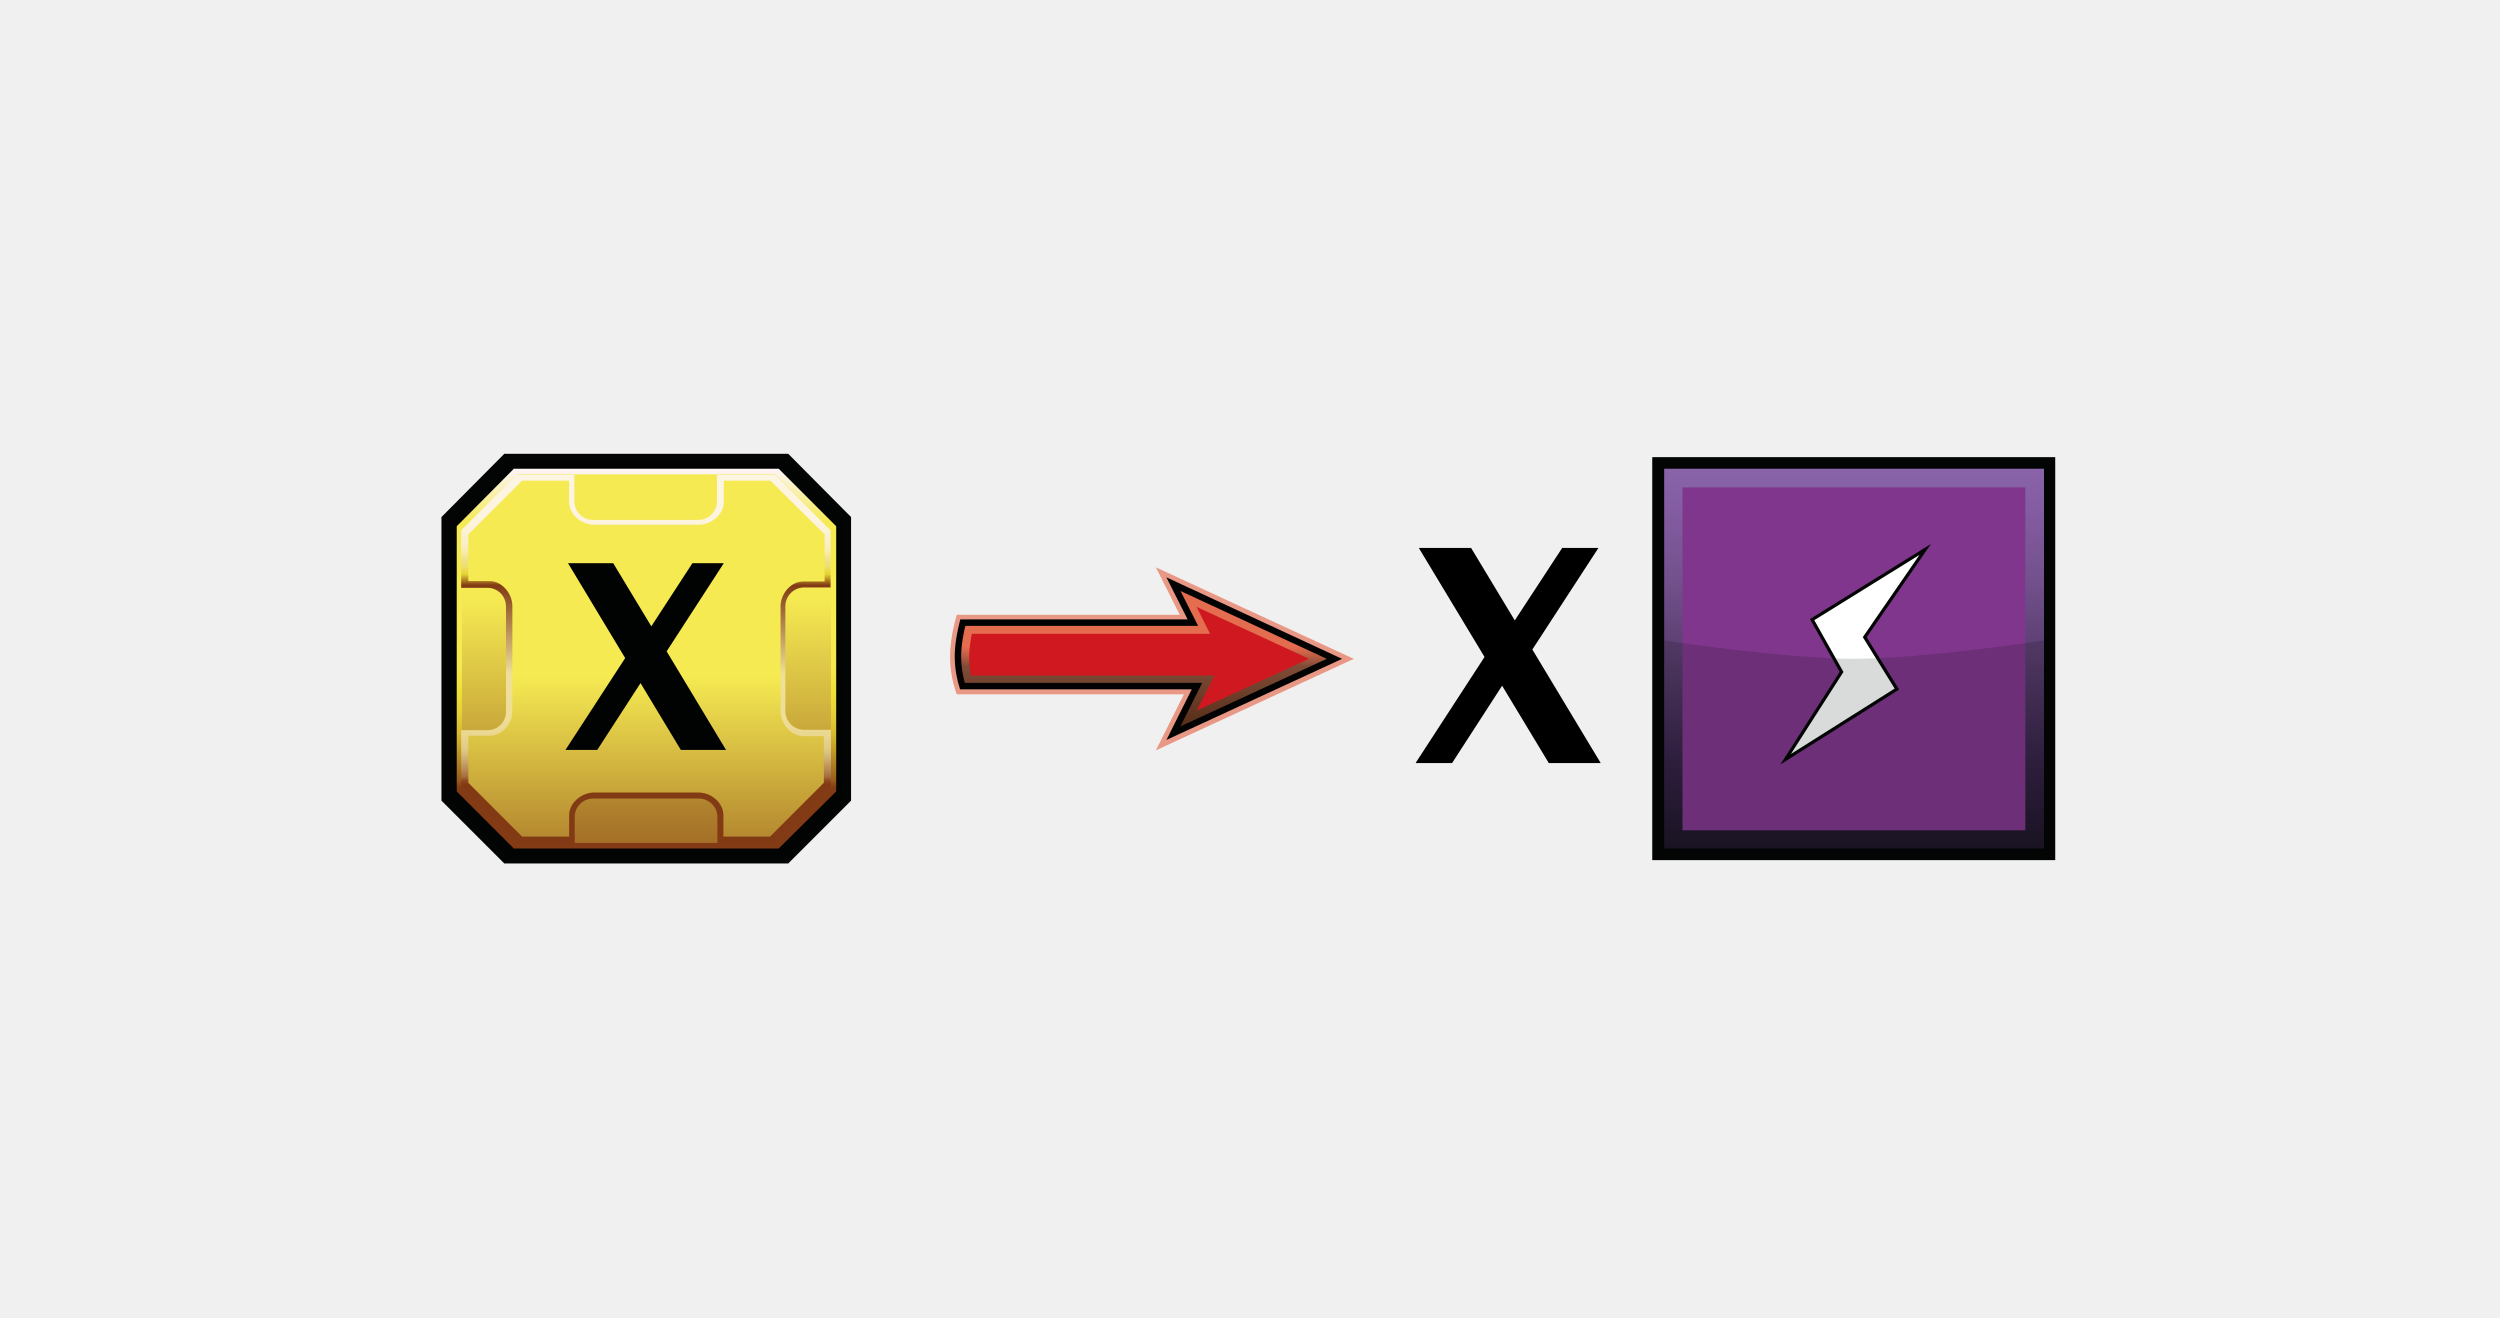
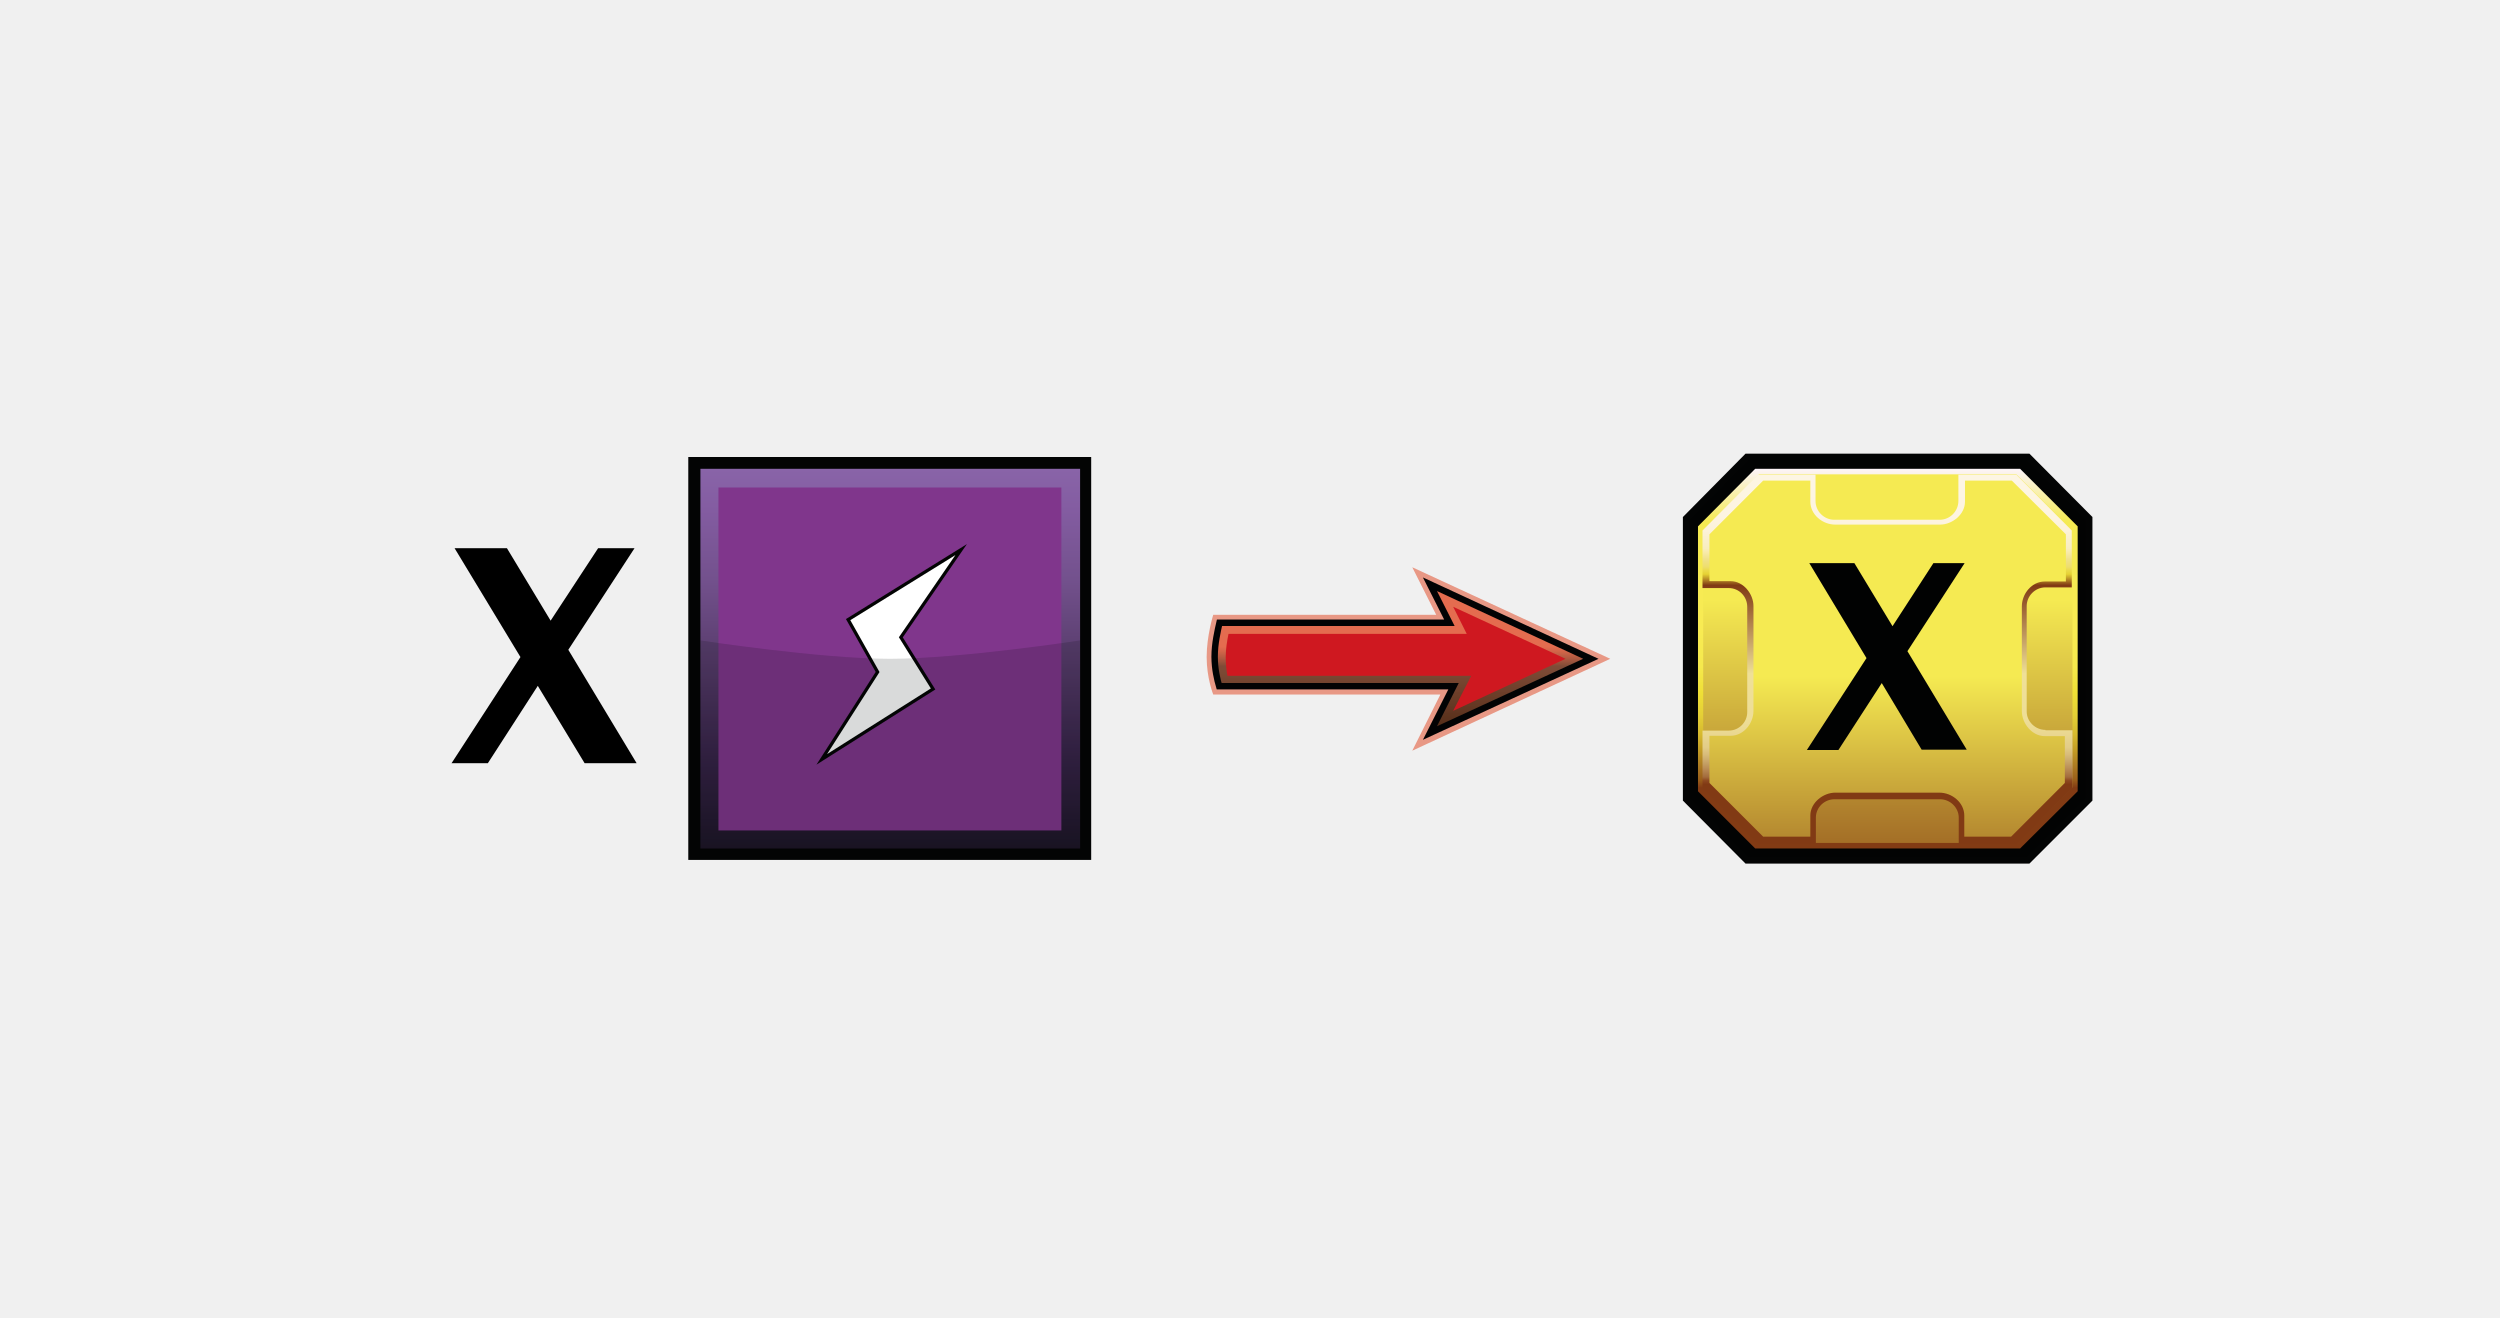
- <svg xmlns="http://www.w3.org/2000/svg" id="Layer" viewBox="0 0 721 379.91">
-   <defs>
-     <style>.cls-1{fill:url(#linear-gradient-2);}.cls-2,.cls-3{fill:#030404;}.cls-4{fill:#cf1820;}.cls-5{fill:url(#linear-gradient-6);}.cls-3{opacity:.15;}.cls-3,.cls-6{isolation:isolate;}.cls-7{opacity:0;stroke:#1d1d1b;}.cls-7,.cls-8,.cls-9,.cls-10{stroke-miterlimit:10;}.cls-7,.cls-10{fill:#fff;}.cls-8{fill:none;stroke:#030304;stroke-width:1.86px;}.cls-11{fill:url(#linear-gradient-5);}.cls-9{fill:#020303;stroke-width:1.91px;}.cls-9,.cls-10{stroke:#030404;}.cls-6{fill:#e03f19;opacity:.5;}.cls-12{fill:#80368c;}.cls-13{fill:url(#linear-gradient-3);}.cls-14{fill:url(#linear-gradient);}.cls-15{fill:#010202;}.cls-10{stroke-width:.94px;}.cls-16{fill:url(#linear-gradient-4);}</style>
-     <linearGradient id="linear-gradient" x1="-553.26" y1="1779.43" x2="-475.79" y2="1701.97" gradientTransform="translate(-332.31 -1404.71) rotate(-45)" gradientUnits="userSpaceOnUse">
-       <stop offset="0" stop-color="#1d1527" />
-       <stop offset=".24" stop-color="#372348" />
-       <stop offset=".49" stop-color="#583c6c" />
-       <stop offset=".71" stop-color="#73518d" />
-       <stop offset=".89" stop-color="#835ca1" />
-       <stop offset="1" stop-color="#8964a8" />
-     </linearGradient>
-     <linearGradient id="linear-gradient-2" x1="330.56" y1="467.67" x2="330.56" y2="424.73" gradientTransform="translate(0 -256.22)" gradientUnits="userSpaceOnUse">
-       <stop offset="0" stop-color="#522b16" />
-       <stop offset=".45" stop-color="#522b16" stop-opacity=".7" />
-       <stop offset=".58" stop-color="#e03f19" stop-opacity=".5" />
-       <stop offset="1" stop-color="#e03f19" stop-opacity=".5" />
-     </linearGradient>
-     <linearGradient id="linear-gradient-3" x1="186.44" y1="517.96" x2="186.44" y2="408.42" gradientTransform="translate(0 -273.23)" gradientUnits="userSpaceOnUse">
-       <stop offset=".16" stop-color="#823b14" />
-       <stop offset=".18" stop-color="#995d1a" />
-       <stop offset=".22" stop-color="#ae7d22" />
-       <stop offset=".26" stop-color="#c39d25" />
-       <stop offset=".3" stop-color="#d6b92e" />
-       <stop offset=".35" stop-color="#e4cf36" />
-       <stop offset=".41" stop-color="#efe036" />
-       <stop offset=".48" stop-color="#f5e94d" />
-       <stop offset=".58" stop-color="#f8eb53" />
-       <stop offset=".86" stop-color="#f5ea52" />
-       <stop offset="1" stop-color="#fcf4f9" />
-     </linearGradient>
-     <linearGradient id="linear-gradient-4" x1="186.44" y1="402.62" x2="186.44" y2="570.08" gradientTransform="translate(0 -273.23)" gradientUnits="userSpaceOnUse">
-       <stop offset=".26" stop-color="#f5ea52" />
-       <stop offset=".86" stop-color="#813a14" />
-     </linearGradient>
-     <linearGradient id="linear-gradient-5" x1="186.33" y1="516.45" x2="186.33" y2="410.14" gradientTransform="translate(0 -273.23)" gradientUnits="userSpaceOnUse">
-       <stop offset=".16" stop-color="#813a14" />
-       <stop offset=".17" stop-color="#8d481f" />
-       <stop offset=".18" stop-color="#a36c3d" />
-       <stop offset=".2" stop-color="#b78954" />
-       <stop offset=".22" stop-color="#c7a468" />
-       <stop offset=".24" stop-color="#d7bb7a" />
-       <stop offset=".26" stop-color="#e2cc88" />
-       <stop offset=".3" stop-color="#ead891" />
-       <stop offset=".34" stop-color="#eede97" />
-       <stop offset=".46" stop-color="#efe097" />
-       <stop offset=".7" stop-color="#813a14" />
-       <stop offset=".73" stop-color="#e6d234" />
-       <stop offset=".74" stop-color="#ebda49" />
-       <stop offset=".75" stop-color="#eede6d" />
-       <stop offset=".77" stop-color="#f0e18a" />
-       <stop offset=".79" stop-color="#f8ebab" />
-       <stop offset=".8" stop-color="#f8edbf" />
-       <stop offset=".83" stop-color="#faf0cf" />
-       <stop offset=".85" stop-color="#fcf2da" />
-       <stop offset=".89" stop-color="#fdf4e1" />
-       <stop offset=".99" stop-color="#fdf5e3" />
-     </linearGradient>
-     <linearGradient id="linear-gradient-6" x1="186.44" y1="425.68" x2="186.44" y2="589.92" gradientTransform="translate(0 -273.23)" gradientUnits="userSpaceOnUse">
-       <stop offset=".26" stop-color="#f5ea52" />
-       <stop offset=".77" stop-color="#813a14" />
-     </linearGradient>
-   </defs>
-   <rect class="cls-7" x=".5" y=".5" width="720" height="378.91" />
+ <svg xmlns="http://www.w3.org/2000/svg" version="1.1" id="Layer" x="0px" y="0px" viewBox="0 0 721 379.9" style="enable-background:new 0 0 721 379.9;" xml:space="preserve">
+   <style type="text/css">
+ 	.st0{opacity:0;fill:#FFFFFF;fill-opacity:0;}
+ 	.st1{fill:#030404;}
+ 	.st2{fill:url(#SVGID_1_);}
+ 	.st3{fill:#80368C;}
+ 	.st4{fill:#FFFFFF;stroke:#030404;stroke-width:0.94;stroke-miterlimit:10;}
+ 	.st5{opacity:0.15;fill:#030404;enable-background:new    ;}
+ 	.st6{opacity:0.5;fill:#E03F19;enable-background:new    ;}
+ 	.st7{fill:url(#SVGID_00000105412089171846112230000004438565733924368803_);}
+ 	.st8{fill:#CF1820;}
+ 	.st9{fill:none;stroke:#030304;stroke-width:1.86;stroke-miterlimit:10;}
+ 	.st10{fill:#020303;stroke:#030404;stroke-width:1.91;stroke-miterlimit:10;}
+ 	.st11{fill:url(#obram_zolte_00000013879397798431801110000000574159643745272710_);}
+ 	.st12{fill:url(#tlo_wew_00000028320280385469186270000017640613333335263141_);}
+ 	.st13{fill:url(#obram_skosne_00000070837353562221800430000017956674091594141105_);}
+ 	.st14{fill:url(#tlo_zew_00000179645948893556266520000016761445471752705453_);}
+ 	.st15{fill:#010202;}
+ </style>
+   <rect x="0.5" y="0.5" class="st0" width="720" height="378.9" />
  <g>
    <g id="energy">
-       <rect class="cls-2" x="476.51" y="131.84" width="116.22" height="116.22" />
-       <rect class="cls-14" x="479.95" y="135.18" width="109.54" height="109.54" />
-       <polygon class="cls-12" points="584.11 140.57 584.11 239.45 485.23 239.45 485.23 140.57 584.11 140.57" />
-       <polygon class="cls-10" points="522.61 178.7 555.24 158.45 537.79 183.76 547.06 198.73 514.96 218.98 531.11 193.78 522.61 178.7" />
-       <path id="darker" class="cls-3" d="M589.39,244.72h-109.43v-60s34.47,5.28,54.72,5.28,54.83-5.28,54.83-5.28v60h-.11Z" />
+       <rect x="198.5" y="131.8" class="st1" width="116.2" height="116.2" />
+       <linearGradient id="SVGID_1_" gradientUnits="userSpaceOnUse" x1="-1758.982" y1="-1794.729" x2="-1681.515" y2="-1717.272" gradientTransform="matrix(0.7071 -0.7071 -0.7071 -0.7071 231.4397 -2268.129)">
+         <stop offset="0" style="stop-color:#1D1527" />
+         <stop offset="0.24" style="stop-color:#372348" />
+         <stop offset="0.49" style="stop-color:#583C6C" />
+         <stop offset="0.71" style="stop-color:#73518D" />
+         <stop offset="0.89" style="stop-color:#835CA1" />
+         <stop offset="1" style="stop-color:#8964A8" />
+       </linearGradient>
+       <rect x="202" y="135.2" class="st2" width="109.5" height="109.5" />
+       <polygon class="st3" points="306.1,140.6 306.1,239.5 207.2,239.5 207.2,140.6   " />
+       <polygon class="st4" points="244.6,178.7 277.2,158.5 259.8,183.8 269.1,198.7 237,219 253.1,193.8   " />
+       <path id="darker" class="st5" d="M311.4,244.7H202v-60c0,0,34.5,5.3,54.7,5.3s54.8-5.3,54.8-5.3v60H311.4L311.4,244.7z" />
    </g>
-     <path d="M408.32,219.95l19.82-30.48-18.96-31.45h15.08l12.6,20.9,13.68-20.9h10.45l-19.06,29.3,19.71,32.74h-14.97l-13.46-22.3-14.43,22.3h-10.45v-.11Z" />
+     <path d="M130.3,220l19.8-30.5l-19-31.4h15.1l12.6,20.9l13.7-20.9H183l-19.1,29.3l19.7,32.7h-15l-13.5-22.3l-14.4,22.3h-10.5   L130.3,220L130.3,220z" />
    <g id="arrow">
-       <path class="cls-6" d="M390.44,190.01l-57.09-26.39,6.89,13.68h-64.3s-1.94,6.14-1.94,12.17,1.94,10.77,1.94,10.77h65.49l-8.08,16.16,57.09-26.39h0Z" />
-       <path class="cls-1" d="M345.2,197.87h-67.64c-.54-1.72-1.29-4.95-1.29-8.51,0-3.77,.86-7.65,1.4-9.8h66.35l-5.6-11.09,46.42,21.54-46.42,21.43,6.79-13.57h0Z" />
-       <path class="cls-4" d="M350.27,194.85h-70.23c-.32-1.51-.54-3.34-.54-5.39,0-2.37,.43-4.74,.75-6.68h68.72l-3.88-7.76,32.42,14.97-32.42,14.97,5.17-10.12h0Z" />
-       <path class="cls-8" d="M345.2,197.87h-67.64c-.54-1.72-1.29-4.95-1.29-8.51,0-3.77,.86-7.65,1.4-9.8h66.35l-5.6-11.09,46.42,21.54-46.42,21.43,6.79-13.57h0Z" />
+       <path class="st6" d="M464.4,190l-57.1-26.4l6.9,13.7h-64.3c0,0-1.9,6.1-1.9,12.2s1.9,10.8,1.9,10.8h65.5l-8.1,16.2L464.4,190    L464.4,190z" />
+       <linearGradient id="SVGID_00000110440764187451031550000009999657971360072344_" gradientUnits="userSpaceOnUse" x1="404.555" y1="-85.228" x2="404.555" y2="-42.258" gradientTransform="matrix(1 0 0 -1 0 126.2116)">
+         <stop offset="0" style="stop-color:#522B16" />
+         <stop offset="0.45" style="stop-color:#522B16;stop-opacity:0.7" />
+         <stop offset="0.58" style="stop-color:#E03F19;stop-opacity:0.5" />
+         <stop offset="1" style="stop-color:#E03F19;stop-opacity:0.5" />
+       </linearGradient>
+       <path style="fill:url(#SVGID_00000110440764187451031550000009999657971360072344_);" d="M419.2,197.9h-67.6    c-0.5-1.7-1.3-4.9-1.3-8.5c0-3.8,0.9-7.6,1.4-9.8H418l-5.6-11.1l46.4,21.5l-46.4,21.4L419.2,197.9L419.2,197.9L419.2,197.9z" />
+       <path class="st8" d="M424.3,194.9H354c-0.3-1.5-0.5-3.3-0.5-5.4c0-2.4,0.4-4.7,0.8-6.7H423l-3.9-7.8l32.4,15l-32.4,15L424.3,194.9    L424.3,194.9L424.3,194.9z" />
+       <path class="st9" d="M419.2,197.9h-67.6c-0.5-1.7-1.3-4.9-1.3-8.5c0-3.8,0.9-7.6,1.4-9.8H418l-5.6-11.1l46.4,21.5l-46.4,21.4    L419.2,197.9L419.2,197.9L419.2,197.9z" />
    </g>
    <g id="mln">
-       <polygon id="obram_czarne" class="cls-9" points="145.83 131.84 128.27 149.51 128.27 230.51 145.83 248.06 226.94 248.06 244.49 230.51 244.49 149.51 226.94 131.84 145.83 131.84" />
-       <polygon id="obram_zolte" class="cls-13" points="148.2 135.18 131.72 151.77 131.72 228.24 148.2 244.72 224.57 244.72 241.16 228.24 241.16 151.77 224.57 135.18 148.2 135.18" />
-       <polygon id="tlo_wew" class="cls-16" points="149.28 136.8 133.23 152.95 133.23 227.06 149.28 243.11 223.49 243.11 239.65 227.06 239.65 152.95 223.49 136.8 149.28 136.8" />
-       <path id="obram_skosne" class="cls-11" d="M231.89,210.47c-2.91,0-5.39-2.37-5.39-5.28v-30.37c0-2.91,2.37-5.39,5.39-5.39h7.65v-16.48l-16.05-16.05h-16.7v7.65c0,2.91-2.37,5.39-5.39,5.39h-30.37c-2.91,0-5.39-2.37-5.39-5.39v-7.65h-16.59l-16.05,16.05v16.59h7.65c2.91,0,5.28,2.37,5.28,5.39v30.37c0,2.91-2.37,5.28-5.28,5.28h-7.65v16.59l16.05,16.05h16.7v-7.65c0-2.91,2.37-5.28,5.39-5.28h30.37c2.91,0,5.39,2.37,5.39,5.28v7.65h16.7l16.05-16.05v-16.7h-7.76Z" />
-       <path id="tlo_zew" class="cls-5" d="M231.68,212.3c-3.66,0-6.57-3.66-6.57-7.22v-30.16c0-3.66,2.91-7.22,6.57-7.22h6.14v-13.57l-15.62-15.51h-13.46v6.14c0,3.66-3.66,6.57-7.22,6.57h-30.16c-3.66,0-7.22-2.91-7.22-6.57v-6.14h-13.57l-15.51,15.51v13.46h6.14c3.66,0,6.57,3.66,6.57,7.22v30.16c0,3.66-2.91,7.22-6.57,7.22h-6.14v13.57l15.51,15.51h13.57v-6.14c0-3.66,3.66-6.57,7.22-6.57h30.05c3.66,0,7.22,2.91,7.22,6.57v6.14h13.46l15.51-15.51v-13.46h-5.92Z" />
+       <polygon id="obram_czarne" class="st10" points="503.8,131.8 486.3,149.5 486.3,230.5 503.8,248.1 584.9,248.1 602.5,230.5     602.5,149.5 584.9,131.8   " />
+       <linearGradient id="obram_zolte_00000026155756906622529280000009287404027010742450_" gradientUnits="userSpaceOnUse" x1="544.44" y1="-135.518" x2="544.44" y2="-25.979" gradientTransform="matrix(1 0 0 -1 0 109.2016)">
+         <stop offset="0.16" style="stop-color:#823B14" />
+         <stop offset="0.18" style="stop-color:#995D1A" />
+         <stop offset="0.22" style="stop-color:#AE7D22" />
+         <stop offset="0.26" style="stop-color:#C39D25" />
+         <stop offset="0.3" style="stop-color:#D6B92E" />
+         <stop offset="0.35" style="stop-color:#E4CF36" />
+         <stop offset="0.41" style="stop-color:#EFE036" />
+         <stop offset="0.48" style="stop-color:#F5E94D" />
+         <stop offset="0.58" style="stop-color:#F8EB53" />
+         <stop offset="0.86" style="stop-color:#F5EA52" />
+         <stop offset="1" style="stop-color:#FCF4F9" />
+       </linearGradient>
+       <polygon id="obram_zolte" style="fill:url(#obram_zolte_00000026155756906622529280000009287404027010742450_);" points="    506.2,135.2 489.7,151.8 489.7,228.2 506.2,244.7 582.6,244.7 599.2,228.2 599.2,151.8 582.6,135.2   " />
+       <linearGradient id="tlo_wew_00000091698984703720029050000018394718031152055689_" gradientUnits="userSpaceOnUse" x1="544.44" y1="-20.189" x2="544.44" y2="-187.649" gradientTransform="matrix(1 0 0 -1 0 109.2016)">
+         <stop offset="0.26" style="stop-color:#F5EA52" />
+         <stop offset="0.86" style="stop-color:#813A14" />
+       </linearGradient>
+       <polygon id="tlo_wew" style="fill:url(#tlo_wew_00000091698984703720029050000018394718031152055689_);" points="507.3,136.8     491.2,153 491.2,227.1 507.3,243.1 581.5,243.1 597.7,227.1 597.7,153 581.5,136.8   " />
+       <linearGradient id="obram_skosne_00000076594200959394747990000005049707329063276463_" gradientUnits="userSpaceOnUse" x1="544.325" y1="-134.018" x2="544.325" y2="-27.698" gradientTransform="matrix(1 0 0 -1 0 109.2016)">
+         <stop offset="0.16" style="stop-color:#813A14" />
+         <stop offset="0.17" style="stop-color:#8D481F" />
+         <stop offset="0.18" style="stop-color:#A36C3D" />
+         <stop offset="0.2" style="stop-color:#B78954" />
+         <stop offset="0.22" style="stop-color:#C7A468" />
+         <stop offset="0.24" style="stop-color:#D7BB7A" />
+         <stop offset="0.26" style="stop-color:#E2CC88" />
+         <stop offset="0.3" style="stop-color:#EAD891" />
+         <stop offset="0.34" style="stop-color:#EEDE97" />
+         <stop offset="0.46" style="stop-color:#EFE097" />
+         <stop offset="0.7" style="stop-color:#813A14" />
+         <stop offset="0.73" style="stop-color:#E6D234" />
+         <stop offset="0.74" style="stop-color:#EBDA49" />
+         <stop offset="0.75" style="stop-color:#EEDE6D" />
+         <stop offset="0.77" style="stop-color:#F0E18A" />
+         <stop offset="0.79" style="stop-color:#F8EBAB" />
+         <stop offset="0.8" style="stop-color:#F8EDBF" />
+         <stop offset="0.83" style="stop-color:#FAF0CF" />
+         <stop offset="0.85" style="stop-color:#FCF2DA" />
+         <stop offset="0.89" style="stop-color:#FDF4E1" />
+         <stop offset="0.99" style="stop-color:#FDF5E3" />
+       </linearGradient>
+       <path id="obram_skosne" style="fill:url(#obram_skosne_00000076594200959394747990000005049707329063276463_);" d="M589.9,210.5    c-2.9,0-5.4-2.4-5.4-5.3v-30.4c0-2.9,2.4-5.4,5.4-5.4h7.6V153l-16-16.1h-16.7v7.6c0,2.9-2.4,5.4-5.4,5.4H529    c-2.9,0-5.4-2.4-5.4-5.4v-7.6H507L491,153v16.6h7.6c2.9,0,5.3,2.4,5.3,5.4v30.4c0,2.9-2.4,5.3-5.3,5.3H491v16.6l16,16.1h16.7v-7.6    c0-2.9,2.4-5.3,5.4-5.3h30.4c2.9,0,5.4,2.4,5.4,5.3v7.6h16.7l16.1-16.1v-16.7H589.9z" />
+       <linearGradient id="tlo_zew_00000065060098967654053500000014933019286265996735_" gradientUnits="userSpaceOnUse" x1="544.44" y1="-43.248" x2="544.44" y2="-207.488" gradientTransform="matrix(1 0 0 -1 0 109.2016)">
+         <stop offset="0.26" style="stop-color:#F5EA52" />
+         <stop offset="0.77" style="stop-color:#813A14" />
+       </linearGradient>
+       <path id="tlo_zew" style="fill:url(#tlo_zew_00000065060098967654053500000014933019286265996735_);" d="M589.7,212.3    c-3.7,0-6.6-3.7-6.6-7.2v-30.2c0-3.7,2.9-7.2,6.6-7.2h6.1v-13.6l-15.6-15.5h-13.5v6.1c0,3.7-3.7,6.6-7.2,6.6h-30.2    c-3.7,0-7.2-2.9-7.2-6.6v-6.1h-13.6l-15.5,15.5v13.5h6.1c3.7,0,6.6,3.7,6.6,7.2V205c0,3.7-2.9,7.2-6.6,7.2h-6.1v13.6l15.5,15.5    h13.6v-6.1c0-3.7,3.7-6.6,7.2-6.6h30c3.7,0,7.2,2.9,7.2,6.6v6.1h13.5l15.5-15.5v-13.5H589.7z" />
    </g>
-     <path class="cls-15" d="M163.07,216.29l17.23-26.5-16.48-27.36h13.03l10.99,18.2,11.85-18.2h9.05l-16.48,25.42,17.13,28.44h-13.03l-11.63-19.28-12.49,19.28h-9.16Z" />
+     <path class="st15" d="M521.1,216.3l17.2-26.5l-16.5-27.4h13l11,18.2l11.8-18.2h9l-16.5,25.4l17.1,28.4h-13L542.7,197l-12.5,19.3   H521.1L521.1,216.3z" />
  </g>
</svg>
